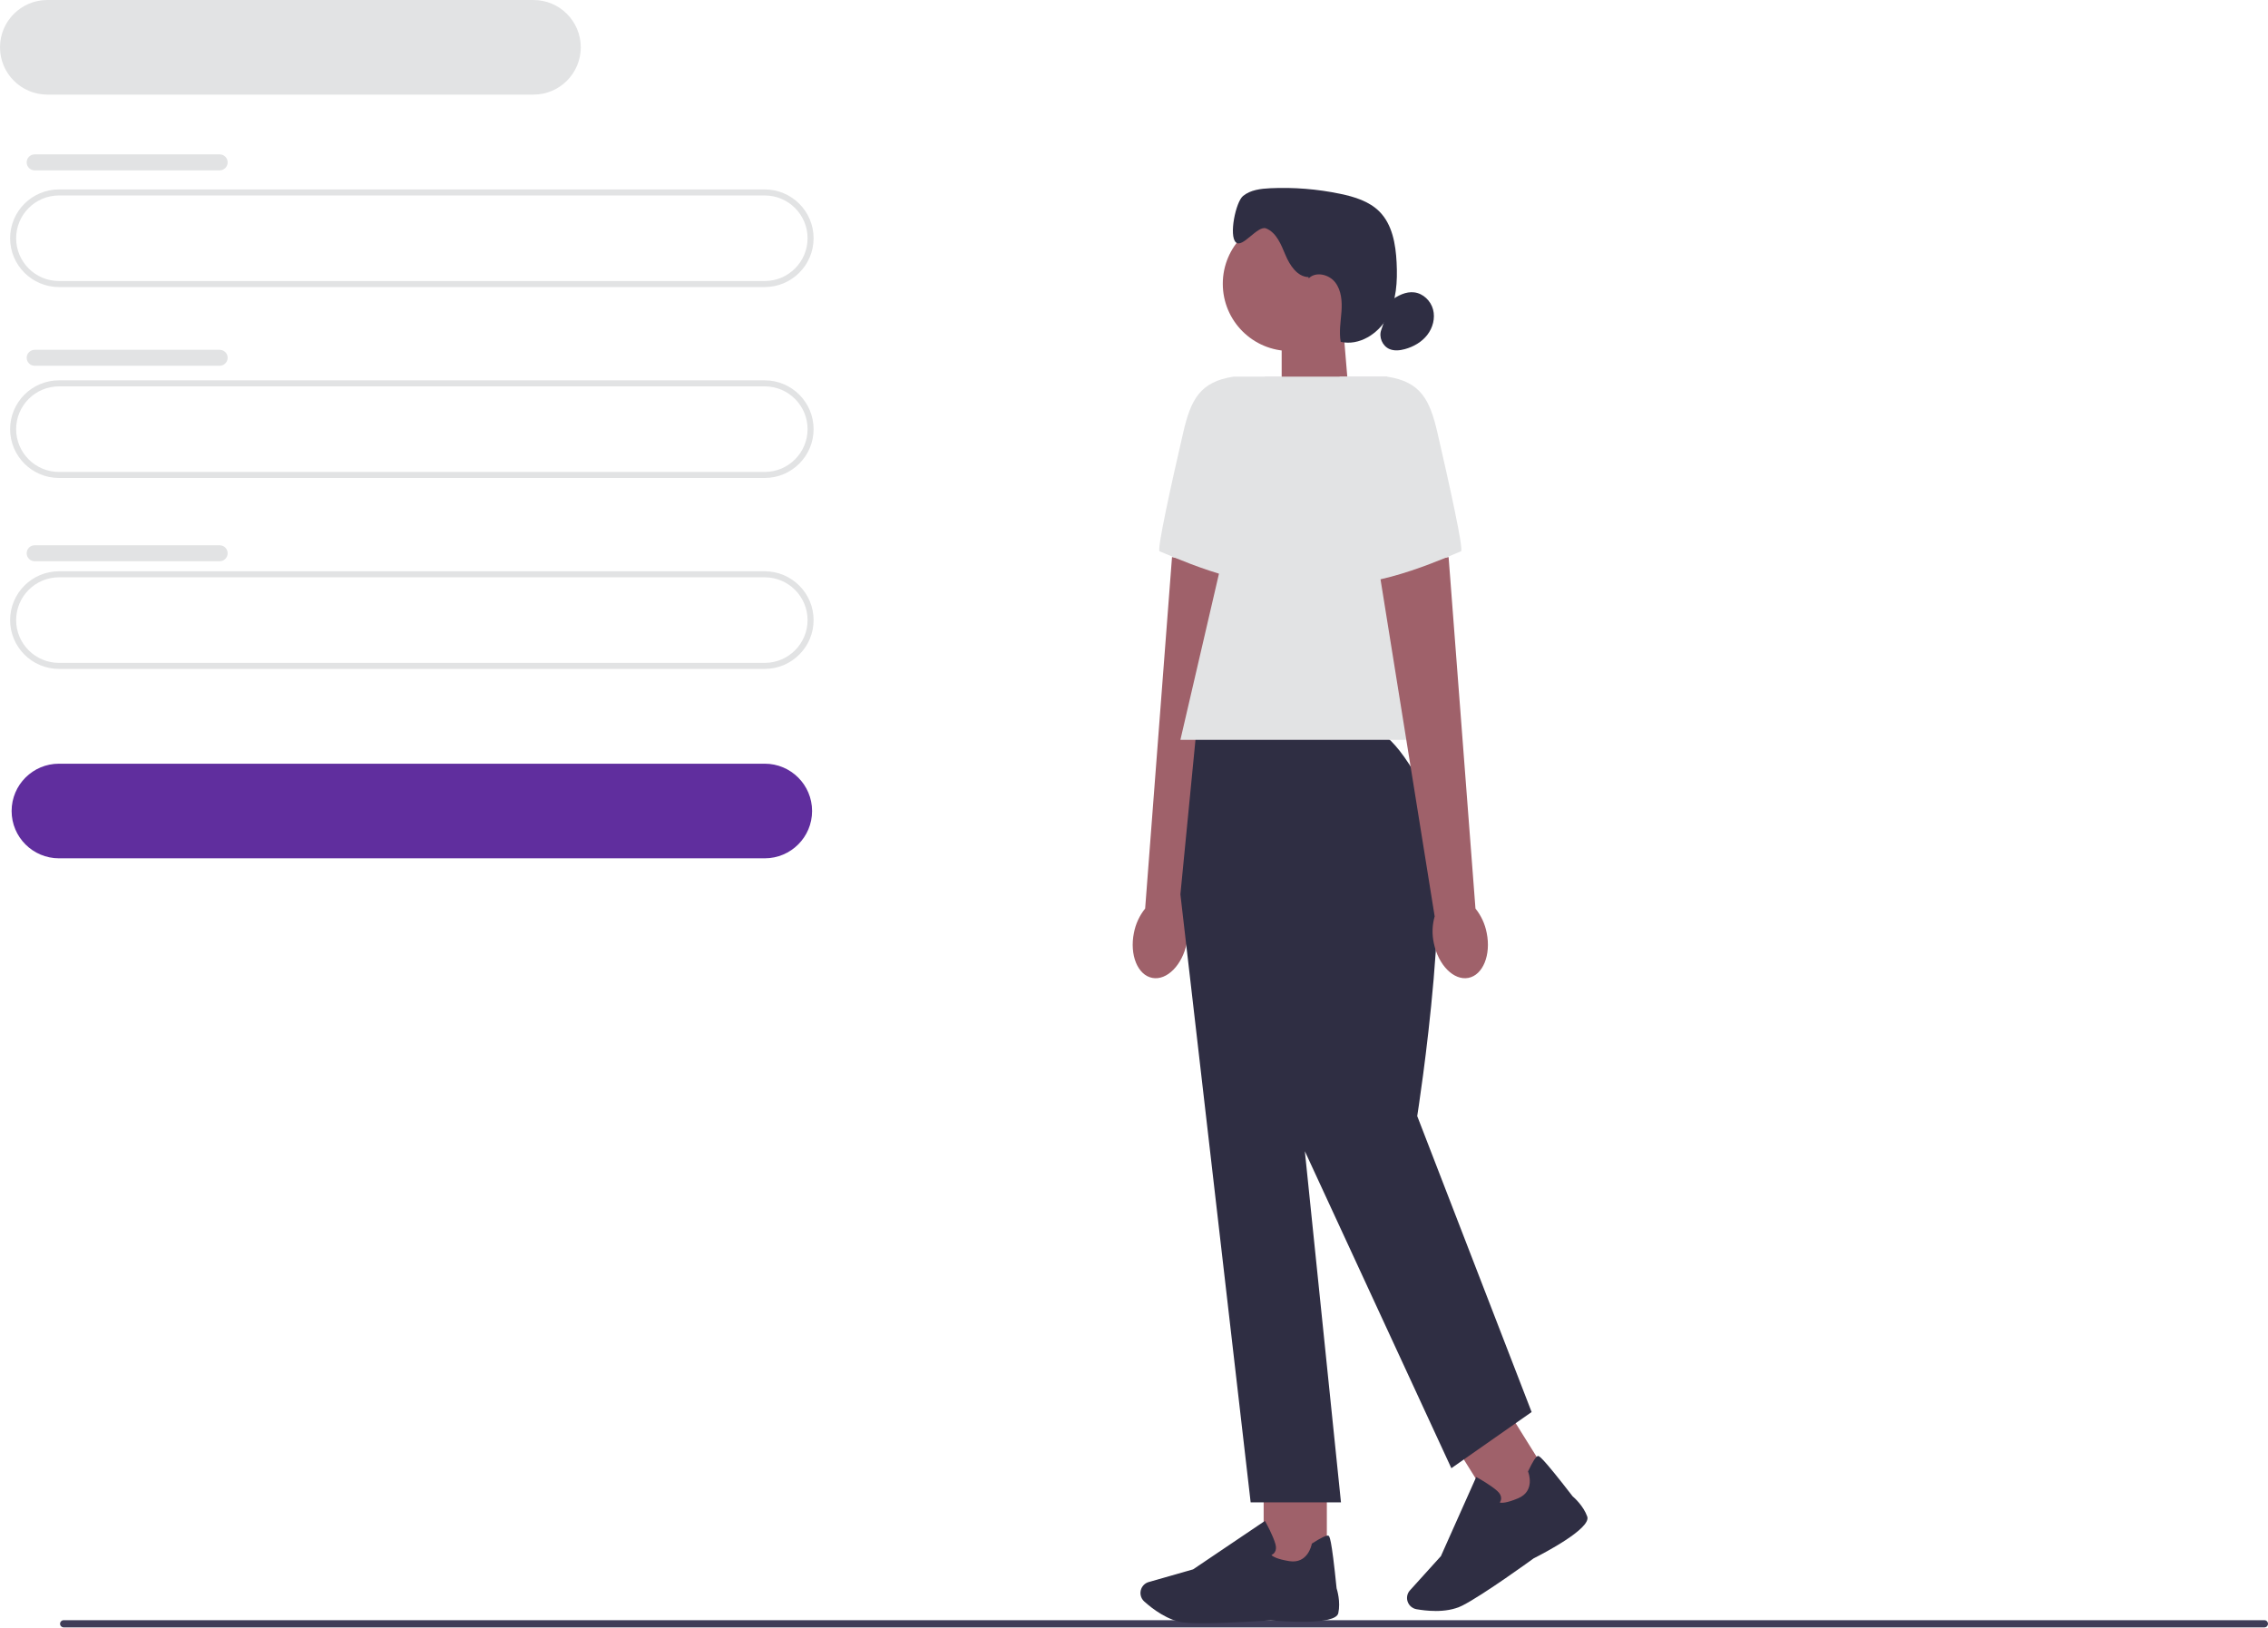
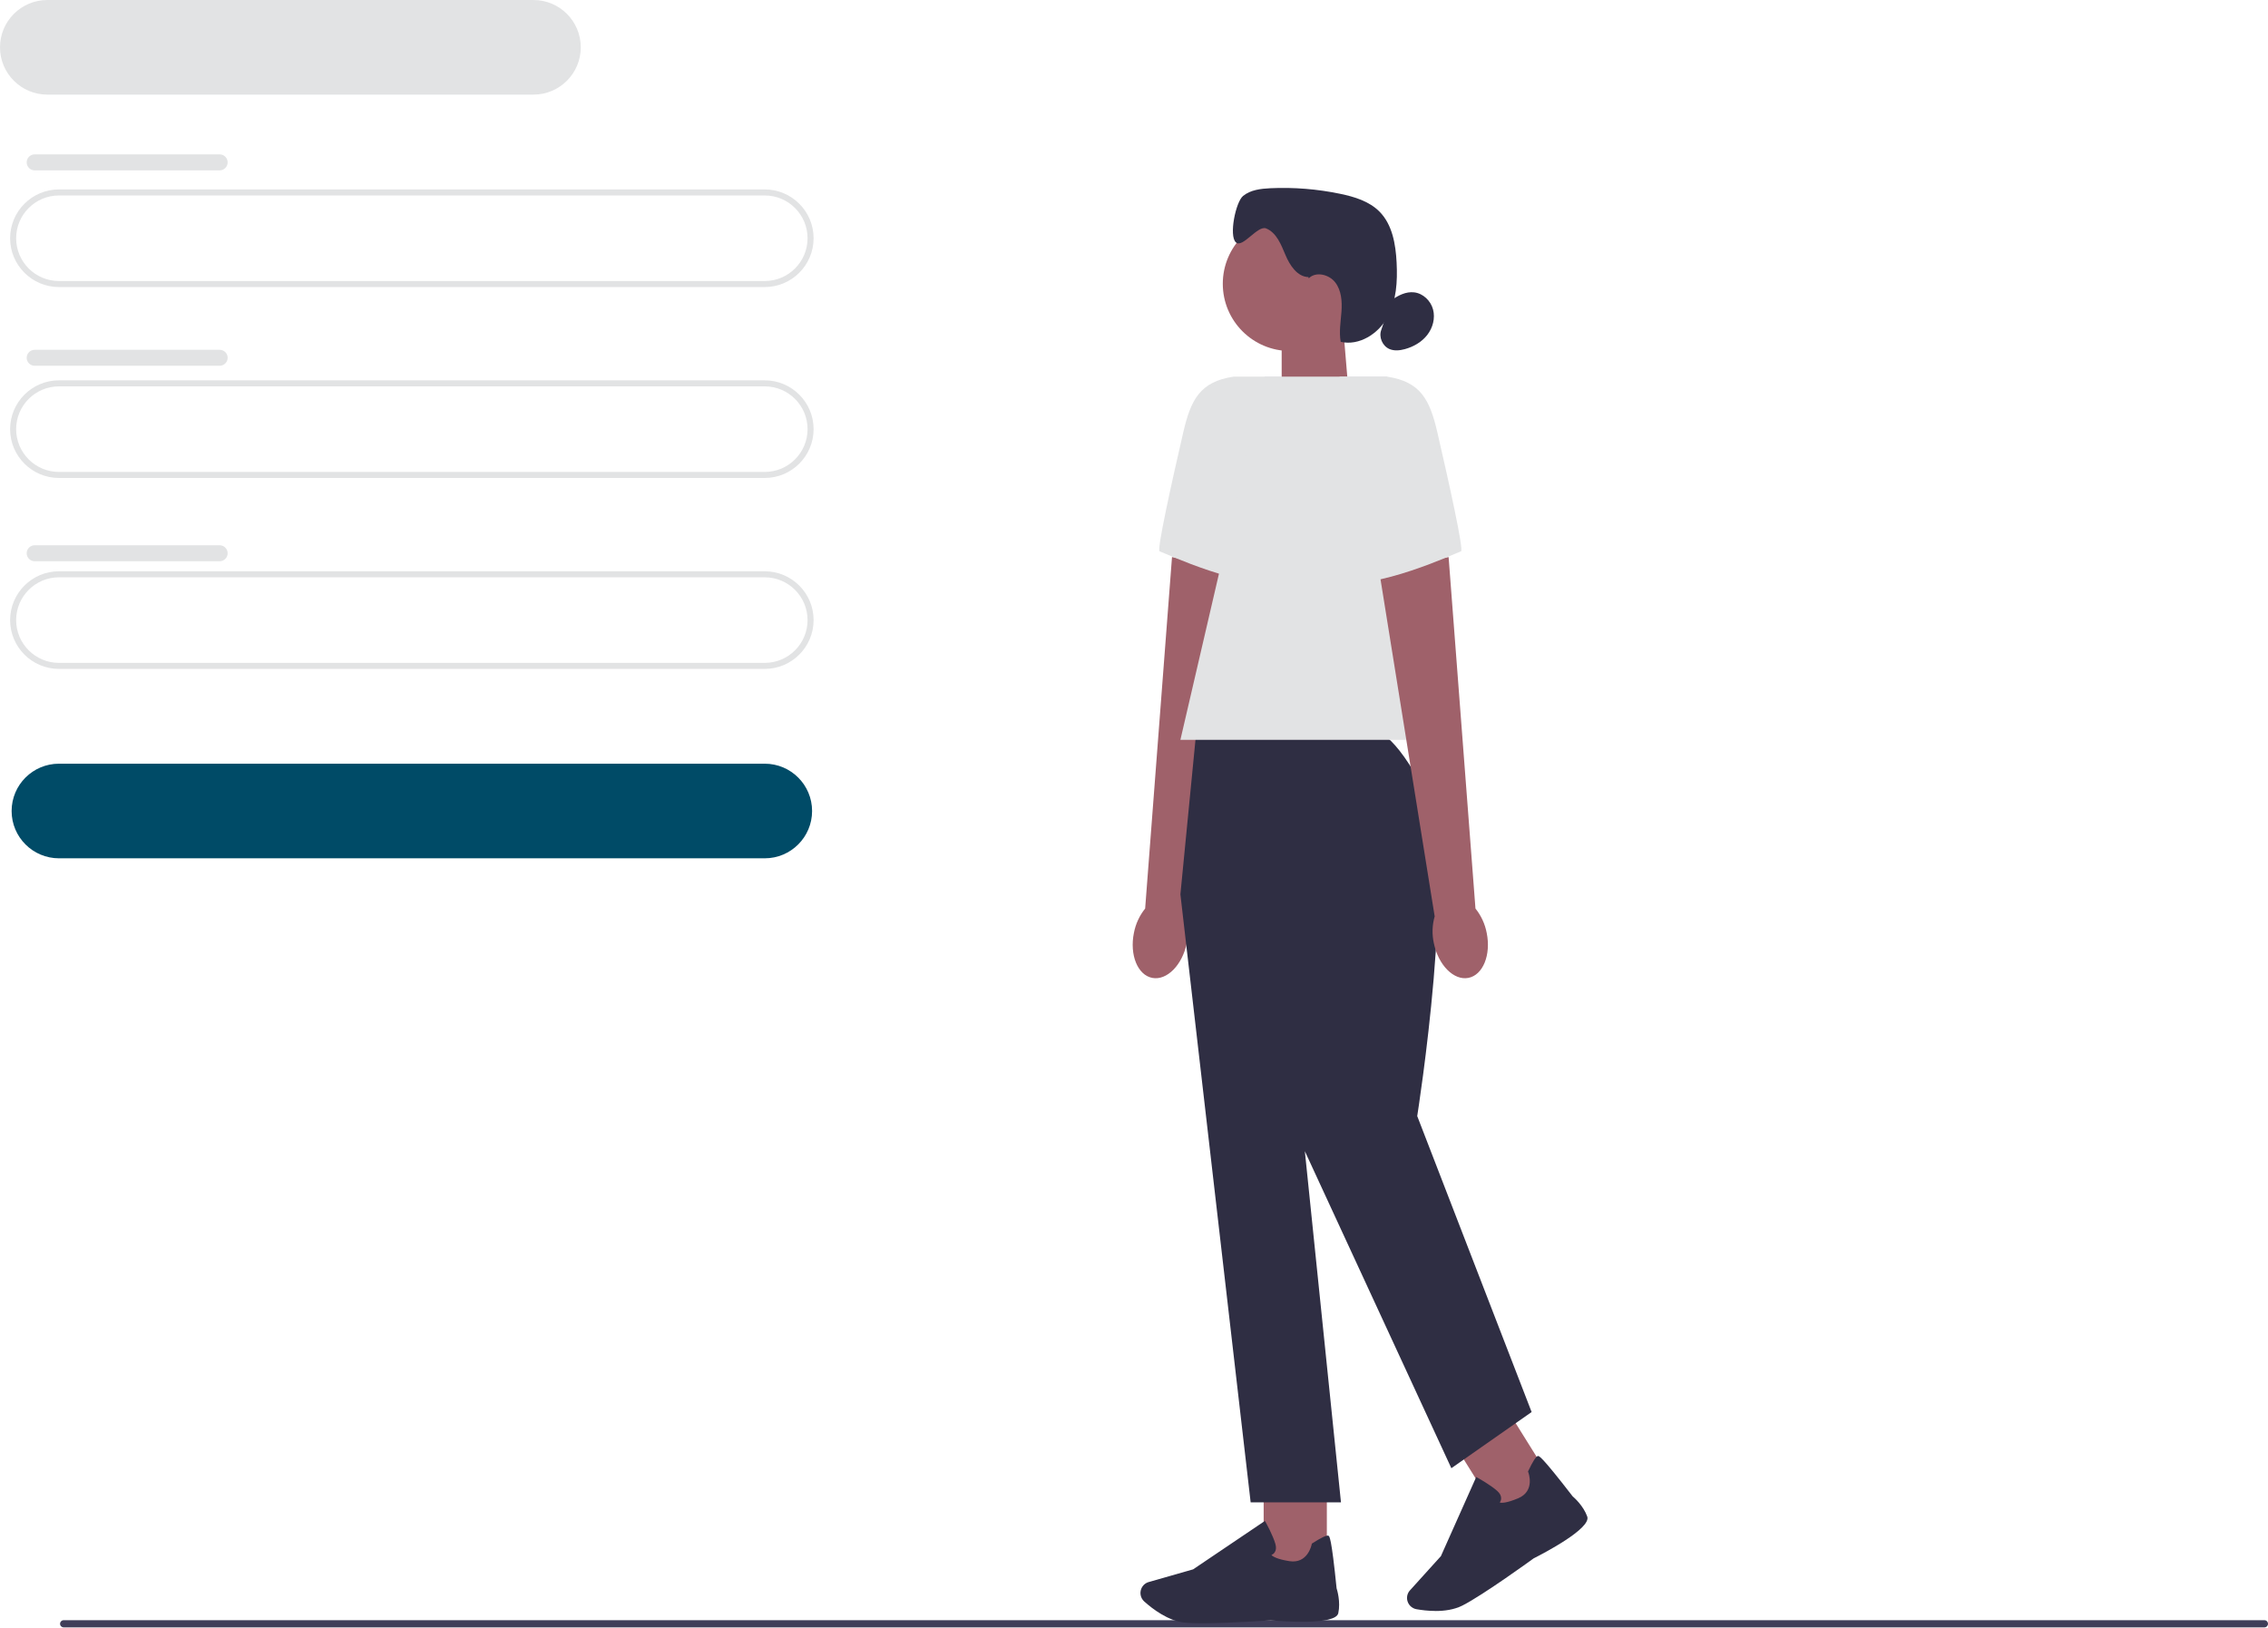
<svg xmlns="http://www.w3.org/2000/svg" width="751.57" height="539.42" viewBox="0 0 751.57 539.42">
  <path d="m19.9,538.23c0,.66.53,1.19,1.19,1.19h729.29c.66,0,1.19-.53,1.19-1.19s-.53-1.19-1.19-1.19H21.09c-.66,0-1.19.53-1.19,1.19Z" fill="#3f3d58" />
  <path d="m253.43,95.15H19.53c-8.92,0-16.18-7.26-16.18-16.18s7.26-16.18,16.18-16.18h233.9c8.92,0,16.18,7.26,16.18,16.18s-7.26,16.18-16.18,16.18ZM19.53,64.79c-7.82,0-14.18,6.36-14.18,14.18s6.36,14.18,14.18,14.18h233.9c7.82,0,14.18-6.36,14.18-14.18s-6.36-14.18-14.18-14.18H19.53Z" fill="#e2e3e4" />
-   <path d="m253.43,284.5H19.53c-8.65,0-15.68-7.03-15.68-15.68s7.03-15.68,15.68-15.68h233.9c8.65,0,15.68,7.03,15.68,15.68s-7.03,15.68-15.68,15.68Z" fill="#602e9e" />
+   <path d="m253.43,284.5H19.53c-8.65,0-15.68-7.03-15.68-15.68s7.03-15.68,15.68-15.68h233.9c8.65,0,15.68,7.03,15.68,15.68s-7.03,15.68-15.68,15.68Z" fill="#004b67" />
  <path d="m176.78,31.36H15.68C7.03,31.36,0,24.33,0,15.68S7.03,0,15.68,0h161.1c8.65,0,15.68,7.03,15.68,15.68s-7.03,15.68-15.68,15.68Z" fill="#e2e3e4" />
  <path d="m253.43,158.43H19.53c-8.92,0-16.18-7.26-16.18-16.18s7.26-16.18,16.18-16.18h233.9c8.92,0,16.18,7.26,16.18,16.18s-7.26,16.18-16.18,16.18Zm-233.9-30.36c-7.82,0-14.18,6.36-14.18,14.18s6.36,14.18,14.18,14.18h233.9c7.82,0,14.18-6.36,14.18-14.18s-6.36-14.18-14.18-14.18H19.53Z" fill="#e2e3e4" />
  <path d="m253.43,221.72H19.53c-8.92,0-16.18-7.26-16.18-16.18s7.26-16.18,16.18-16.18h233.9c8.92,0,16.18,7.26,16.18,16.18s-7.26,16.18-16.18,16.18Zm-233.9-30.36c-7.82,0-14.18,6.36-14.18,14.18s6.36,14.18,14.18,14.18h233.9c7.82,0,14.18-6.36,14.18-14.18s-6.36-14.18-14.18-14.18H19.53Z" fill="#e2e3e4" />
  <path d="m11.49,51.17h61.3c1.46,0,2.65,1.18,2.65,2.65h0c0,1.46-1.19,2.65-2.65,2.65H11.49c-1.46,0-2.65-1.18-2.65-2.65h0c0-1.46,1.19-2.65,2.65-2.65Z" fill="#e2e3e4" />
  <path d="m11.49,115.95h61.3c1.46,0,2.65,1.18,2.65,2.64h0c0,1.46-1.19,2.65-2.65,2.65H11.49c-1.46,0-2.65-1.18-2.65-2.64h0c0-1.46,1.19-2.65,2.65-2.65Z" fill="#e2e3e4" />
  <path d="m11.49,180.74h61.3c1.46,0,2.65,1.18,2.65,2.65h0c0,1.46-1.19,2.64-2.65,2.64H11.49c-1.46,0-2.65-1.18-2.65-2.65h0c0-1.46,1.19-2.64,2.65-2.64Z" fill="#e2e3e4" />
  <g>
    <polygon points="447.08 132.26 424.72 139.62 424.72 107.43 445.01 107.43 447.08 132.26" fill="#9f616a" />
    <circle cx="427.49" cy="94.06" r="22.28" fill="#9f616a" />
    <path d="m433.61,91.85c-3.73-.11-6.18-3.88-7.63-7.32s-2.94-7.39-6.4-8.81c-2.83-1.16-7.82,6.69-10.05,4.6-2.33-2.18-.06-13.37,2.41-15.38,2.47-2.01,5.85-2.4,9.03-2.55,7.76-.36,15.57.27,23.18,1.86,4.71.98,9.55,2.46,12.95,5.86,4.3,4.32,5.4,10.83,5.71,16.92.32,6.23-.04,12.75-3.07,18.2s-9.37,9.47-15.45,8.08c-.61-3.3.01-6.69.25-10.05.23-3.35-.01-6.97-2.06-9.64-2.04-2.67-6.42-3.73-8.8-1.36" fill="#2f2e43" />
    <path d="m461.02,99.57c2.23-1.63,4.9-3,7.64-2.66,2.96.36,5.47,2.8,6.23,5.69s-.09,6.07-1.93,8.43c-1.83,2.36-4.56,3.92-7.44,4.7-1.67.45-3.5.64-5.09-.04-2.34-1.01-3.61-4-2.69-6.38" fill="#2f2e43" />
    <g>
-       <path id="uuid-00bc58e7-734f-4d7c-a085-03c0cd267642-68" d="m375.76,309.2c-1.49,7.32,1.24,14.01,6.08,14.94s9.97-4.26,11.45-11.58c.63-2.92.53-5.94-.29-8.82l18.43-114.75-23.05-4.34-8.9,116.5c-1.89,2.36-3.16,5.12-3.72,8.06h0Z" fill="#9f616a" />
+       <path id="uuid-00bc58e7-734f-4d7c-a085-03c0cd267642-881" d="m375.76,309.2c-1.49,7.32,1.24,14.01,6.08,14.94s9.97-4.26,11.45-11.58c.63-2.92.53-5.94-.29-8.82l18.43-114.75-23.05-4.34-8.9,116.5c-1.89,2.36-3.16,5.12-3.72,8.06h0Z" fill="#9f616a" />
      <path d="m424.48,124.85h-15.73c-11.12,1.69-14.14,7.62-16.67,18.58-3.86,16.72-8.79,38.98-7.81,39.31,1.57.52,28.35,13.12,42,10.24l-1.79-68.13h0Z" fill="#e2e3e4" />
    </g>
    <rect x="418.75" y="490.36" width="20.94" height="29.71" fill="#9f616a" />
    <path d="m398.36,538.05c-2.2,0-4.16-.05-5.64-.19-5.56-.51-10.87-4.62-13.54-7.02-1.2-1.08-1.58-2.8-.96-4.28h0c.45-1.06,1.34-1.86,2.45-2.17l14.7-4.2,23.8-16.06.27.48c.1.18,2.44,4.39,3.22,7.23.3,1.08.22,1.98-.23,2.68-.31.48-.75.76-1.1.92.43.45,1.78,1.37,5.94,2.03,6.07.96,7.35-5.33,7.4-5.59l.04-.21.18-.12c2.89-1.86,4.67-2.71,5.28-2.53.38.11,1.02.31,2.75,17.44.17.54,1.38,4.48.56,8.25-.89,4.1-18.81,2.69-22.4,2.37-.1.01-13.52.97-22.71.97h0Z" fill="#2f2e43" />
    <rect x="487.82" y="470.31" width="20.94" height="29.71" transform="translate(-181.25 337.18) rotate(-31.95)" fill="#9f616a" />
    <path d="m475.72,533.98c-2.46,0-4.72-.3-6.33-.58-1.58-.28-2.82-1.54-3.08-3.12h0c-.18-1.14.15-2.29.93-3.14l10.25-11.34,11.7-26.22.48.26c.18.1,4.39,2.43,6.56,4.43.83.76,1.24,1.57,1.22,2.4-.01.58-.23,1.04-.45,1.37.6.16,2.23.22,6.11-1.42,5.66-2.39,3.42-8.41,3.32-8.66l-.08-.2.09-.19c1.47-3.11,2.52-4.77,3.14-4.94.39-.11,1.03-.28,11.56,13.35.43.36,3.54,3.07,4.84,6.7,1.41,3.95-14.54,12.24-17.75,13.86-.1.08-16.79,12.21-23.65,15.66-2.72,1.37-5.94,1.79-8.87,1.79h0Z" fill="#2f2e43" />
    <path d="m455.11,241.91h-58.63l-5.32,54.54,23.28,201.52h29.93l-11.97-116.39,48.55,105.08,26.6-18.62-37.91-98.1s13.54-85.46,2.9-106.75c-10.64-21.28-17.43-21.28-17.43-21.28h0Z" fill="#2f2e43" />
    <polygon points="484.28 245.23 391.16 245.23 419.1 124.85 459.67 124.85 484.28 245.23" fill="#e2e3e4" />
-     <path id="uuid-ece83039-1aa0-468e-a846-e0cb6ecd6032-69" d="m492.66,309.2c1.49,7.32-1.24,14.01-6.08,14.94s-9.97-4.26-11.45-11.58c-.63-2.92-.53-5.94.29-8.82l-18.43-114.75,23.05-4.34,8.9,116.5c1.89,2.36,3.16,5.12,3.72,8.06h0Z" fill="#9f616a" />
+     <path id="uuid-ece83039-1aa0-468e-a846-e0cb6ecd6032-882" d="m492.66,309.2c1.49,7.32-1.24,14.01-6.08,14.94s-9.97-4.26-11.45-11.58c-.63-2.92-.53-5.94.29-8.82l-18.43-114.75,23.05-4.34,8.9,116.5c1.89,2.36,3.16,5.12,3.72,8.06h0Z" fill="#9f616a" />
    <path d="m443.94,124.85h15.73c11.12,1.69,14.14,7.62,16.67,18.58,3.86,16.72,8.79,38.98,7.81,39.31-1.57.52-28.35,13.12-42,10.24l1.79-68.13h0Z" fill="#e2e3e4" />
  </g>
</svg>
